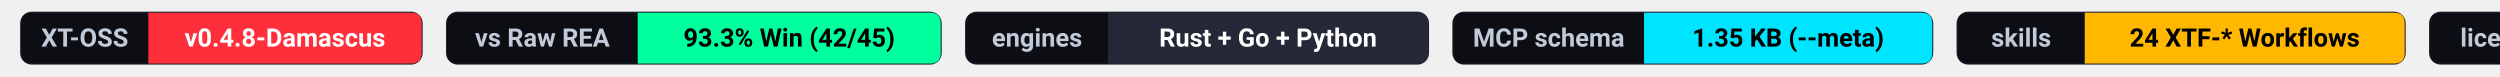
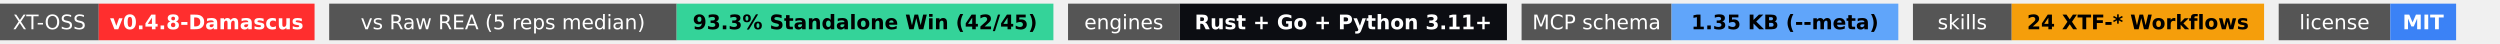
- <svg xmlns="http://www.w3.org/2000/svg" width="1180" height="36" viewBox="0 0 1180 36" role="img" aria-labelledby="title">
+ <svg xmlns="http://www.w3.org/2000/svg" width="1367" height="24" viewBox="0 0 1367 24" role="img" aria-labelledby="title">
  <rect width="100%" height="100%" fill="none" />
-   <g font-family="system-ui, -apple-system, BlinkMacSystemFont, Segoe UI, Roboto, monospace" font-size="12">
-     <g transform="translate(10, 6)">
-       <rect width="189" height="24" rx="5" fill="#000000" stroke="#1f222e" stroke-width="1" />
-       <path d="M 0,5 Q 0,0 5,0 L 60,0 L 60,24 L 5,24 Q 0,24 0,19 Z" fill="#0d0e14" />
-       <path d="M 60,0 L 184,0 Q 189,0 189,5 L 189,19 Q 189,24 184,24 L 60,24 Z" fill="#ff2e3b" />
-       <text x="30.0" y="16" fill="#c0cad9" text-anchor="middle" font-weight="600">XT-OSS</text>
-       <text x="124.5" y="16" fill="#ffffff" text-anchor="middle" font-weight="700">v0.4.8-Damascus</text>
+   <g font-family="Verdana, Geneva, DejaVu Sans, sans-serif" font-size="11">
+     <g transform="translate(0, 2)">
+       <rect width="54" height="20" fill="#555555" />
+       <rect x="54" width="118" height="20" fill="#ff2e2e" />
+       <text x="27.0" y="14" fill="#ffffff" text-anchor="middle" font-weight="500">XT-OSS</text>
+       <text x="113.0" y="14" fill="#ffffff" text-anchor="middle" font-weight="700">v0.4.8-Damascus</text>
    </g>
-     <g transform="translate(211, 6)">
-       <rect width="233" height="24" rx="5" fill="#000000" stroke="#1f222e" stroke-width="1" />
-       <path d="M 0,5 Q 0,0 5,0 L 90,0 L 90,24 L 5,24 Q 0,24 0,19 Z" fill="#0d0e14" />
-       <path d="M 90,0 L 228,0 Q 233,0 233,5 L 233,19 Q 233,24 228,24 L 90,24 Z" fill="#00ff9d" />
-       <text x="45.0" y="16" fill="#c0cad9" text-anchor="middle" font-weight="600">vs Raw REA</text>
-       <text x="161.5" y="16" fill="#000000" text-anchor="middle" font-weight="700">93.3% Win (42/45)</text>
+     <g transform="translate(180, 2)">
+       <rect width="190" height="20" fill="#555555" />
+       <rect x="190" width="206" height="20" fill="#34d399" />
+       <text x="95.0" y="14" fill="#ffffff" text-anchor="middle" font-weight="500">vs Raw REA (5 reps median)</text>
+       <text x="293.0" y="14" fill="#000000" text-anchor="middle" font-weight="700">93.3% Standalone Win (42/45)</text>
    </g>
-     <g transform="translate(456, 6)">
-       <rect width="218" height="24" rx="5" fill="#000000" stroke="#1f222e" stroke-width="1" />
-       <path d="M 0,5 Q 0,0 5,0 L 67,0 L 67,24 L 5,24 Q 0,24 0,19 Z" fill="#0d0e14" />
-       <path d="M 67,0 L 213,0 Q 218,0 218,5 L 218,19 Q 218,24 213,24 L 67,24 Z" fill="#252836" />
-       <text x="33.5" y="16" fill="#c0cad9" text-anchor="middle" font-weight="600">engines</text>
-       <text x="142.5" y="16" fill="#ffffff" text-anchor="middle" font-weight="700">Rust + Go + Python</text>
+     <g transform="translate(584, 2)">
+       <rect width="61" height="20" fill="#555555" />
+       <rect x="61" width="179" height="20" fill="#0c0d12" />
+       <text x="30.5" y="14" fill="#ffffff" text-anchor="middle" font-weight="500">engines</text>
+       <text x="150.5" y="14" fill="#ffffff" text-anchor="middle" font-weight="700">Rust + Go + Python 3.11+</text>
    </g>
-     <g transform="translate(686, 6)">
-       <rect width="226" height="24" rx="5" fill="#000000" stroke="#1f222e" stroke-width="1" />
-       <path d="M 0,5 Q 0,0 5,0 L 90,0 L 90,24 L 5,24 Q 0,24 0,19 Z" fill="#0d0e14" />
-       <path d="M 90,0 L 221,0 Q 226,0 226,5 L 226,19 Q 226,24 221,24 L 90,24 Z" fill="#00e5ff" />
-       <text x="45.0" y="16" fill="#c0cad9" text-anchor="middle" font-weight="600">MCP schema</text>
-       <text x="158.0" y="16" fill="#000000" text-anchor="middle" font-weight="700">1.35 KB (--meta)</text>
+     <g transform="translate(832, 2)">
+       <rect width="82" height="20" fill="#555555" />
+       <rect x="82" width="124" height="20" fill="#60a5fa" />
+       <text x="41.0" y="14" fill="#ffffff" text-anchor="middle" font-weight="500">MCP schema</text>
+       <text x="144.0" y="14" fill="#000000" text-anchor="middle" font-weight="700">1.35 KB (--meta)</text>
    </g>
-     <g transform="translate(924, 6)">
-       <rect width="211" height="24" rx="5" fill="#000000" stroke="#1f222e" stroke-width="1" />
-       <path d="M 0,5 Q 0,0 5,0 L 60,0 L 60,24 L 5,24 Q 0,24 0,19 Z" fill="#0d0e14" />
-       <path d="M 60,0 L 206,0 Q 211,0 211,5 L 211,19 Q 211,24 206,24 L 60,24 Z" fill="#ffb700" />
-       <text x="30.0" y="16" fill="#c0cad9" text-anchor="middle" font-weight="600">skills</text>
-       <text x="135.5" y="16" fill="#000000" text-anchor="middle" font-weight="700">24 XTF-* Workflows</text>
+     <g transform="translate(1046, 2)">
+       <rect width="54" height="20" fill="#555555" />
+       <rect x="54" width="138" height="20" fill="#f59e0b" />
+       <text x="27.0" y="14" fill="#ffffff" text-anchor="middle" font-weight="500">skills</text>
+       <text x="123.0" y="14" fill="#000000" text-anchor="middle" font-weight="700">24 XTF-* Workflows</text>
    </g>
-     <g transform="translate(1147, 6)">
-       <rect width="107" height="24" rx="5" fill="#000000" stroke="#1f222e" stroke-width="1" />
-       <path d="M 0,5 Q 0,0 5,0 L 67,0 L 67,24 L 5,24 Q 0,24 0,19 Z" fill="#0d0e14" />
-       <path d="M 67,0 L 102,0 Q 107,0 107,5 L 107,19 Q 107,24 102,24 L 67,24 Z" fill="#3b82f6" />
-       <text x="33.5" y="16" fill="#c0cad9" text-anchor="middle" font-weight="600">license</text>
-       <text x="87.0" y="16" fill="#ffffff" text-anchor="middle" font-weight="700">MIT</text>
+     <g transform="translate(1246, 2)">
+       <rect width="61" height="20" fill="#555555" />
+       <rect x="61" width="36" height="20" fill="#3b82f6" />
+       <text x="30.5" y="14" fill="#ffffff" text-anchor="middle" font-weight="500">license</text>
+       <text x="79.0" y="14" fill="#ffffff" text-anchor="middle" font-weight="700">MIT</text>
    </g>
  </g>
</svg>
